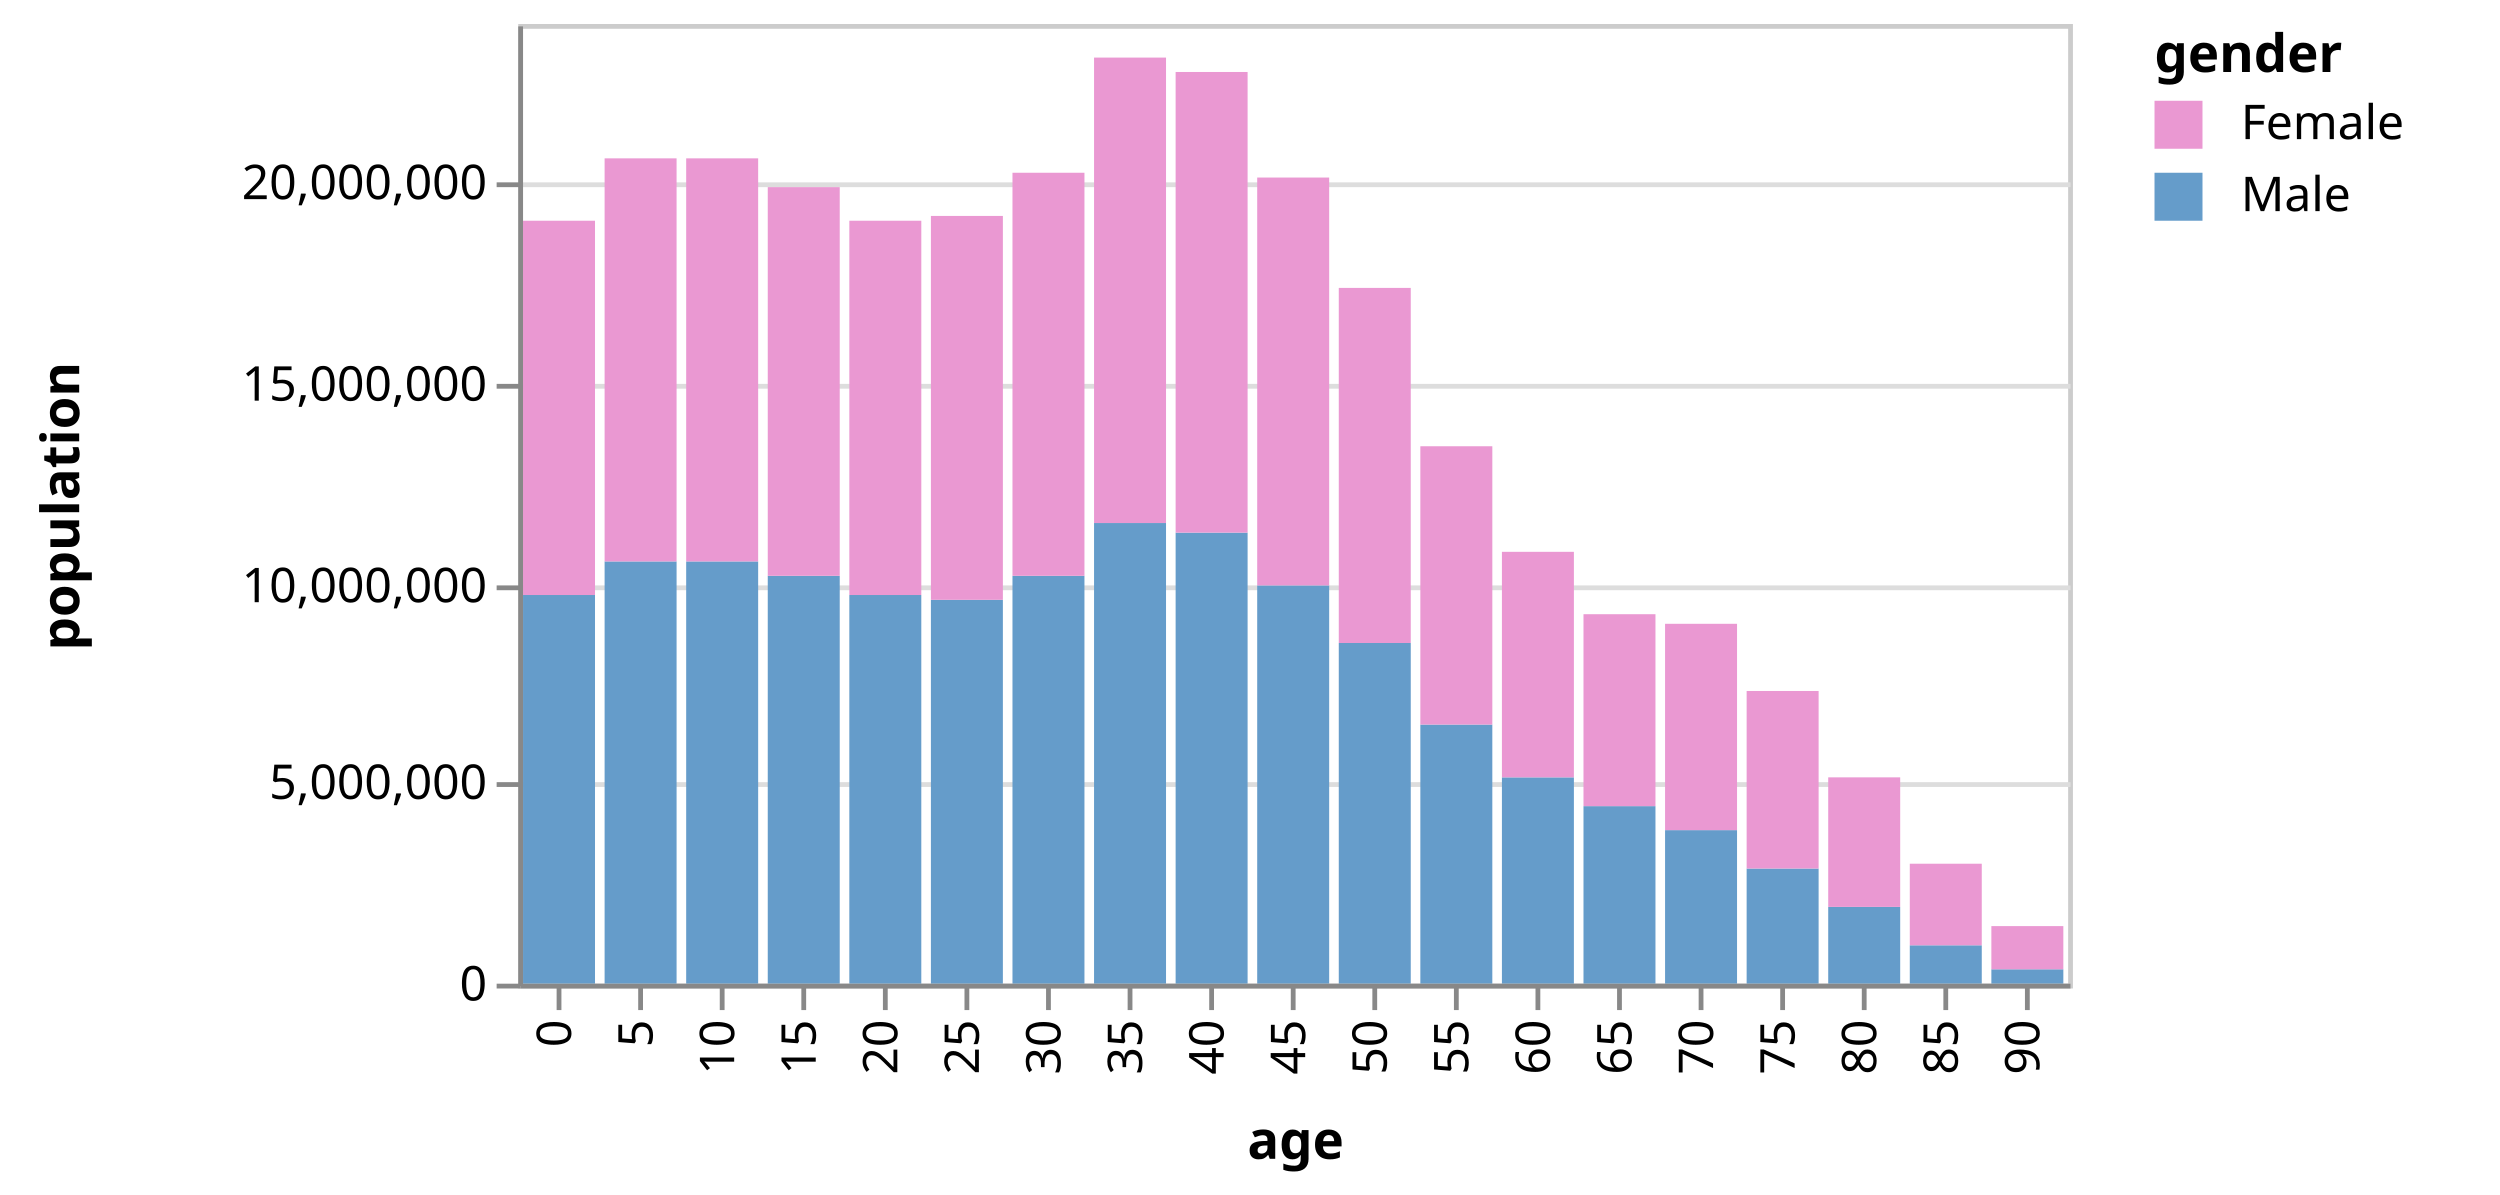
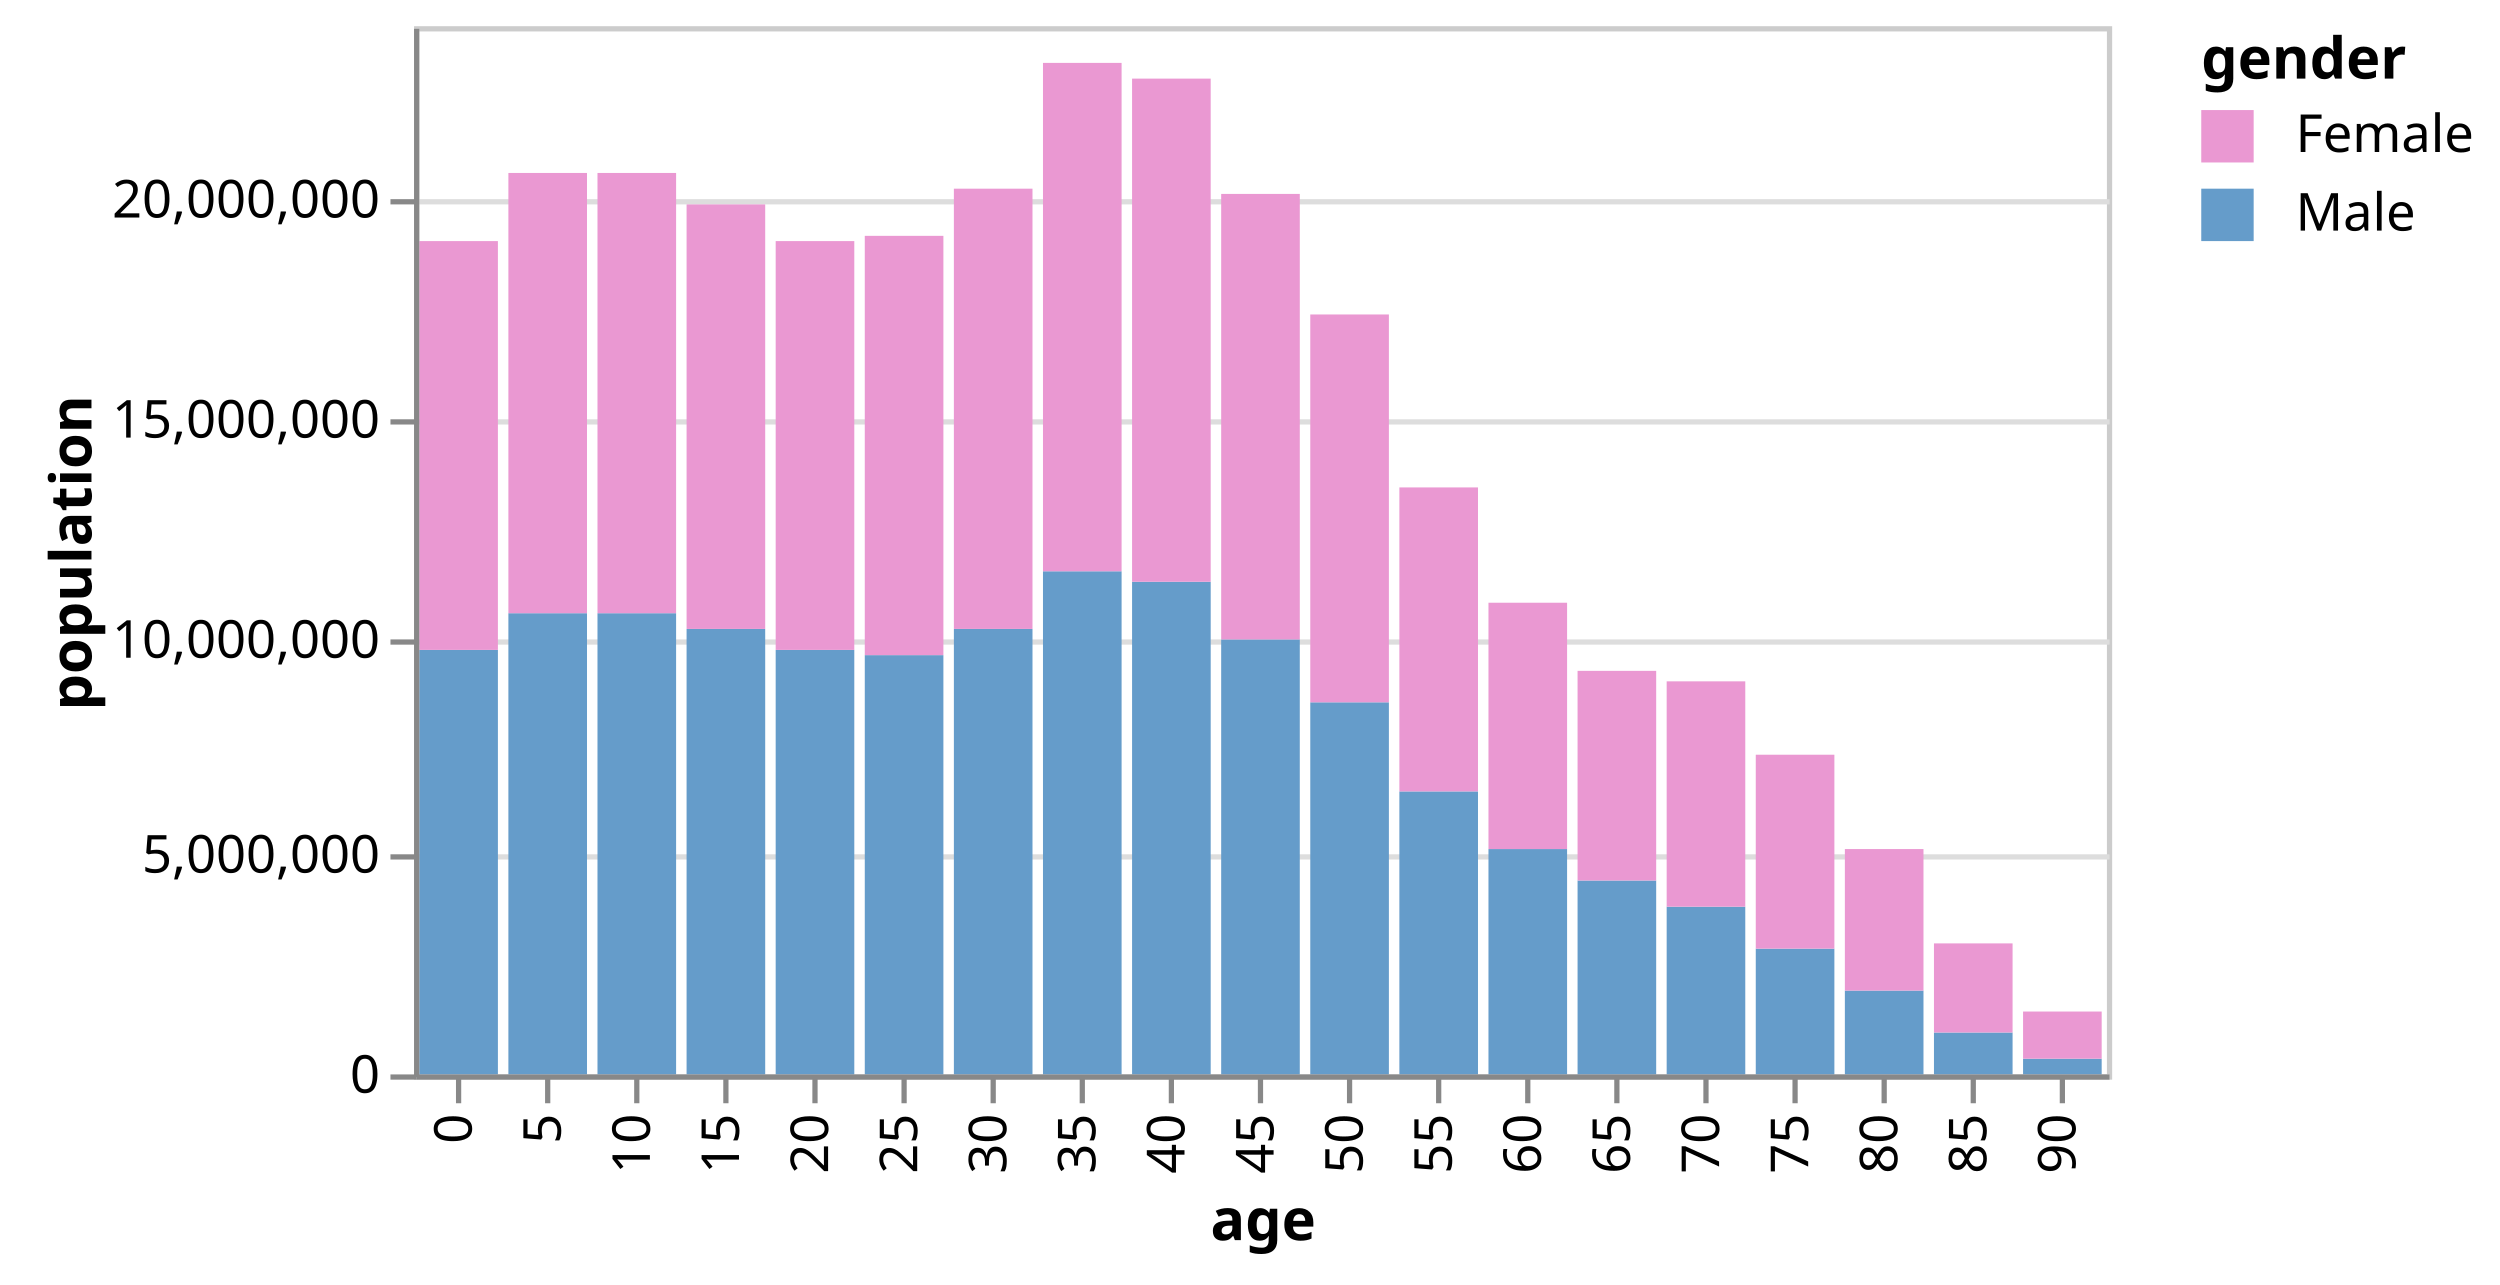
- <svg xmlns="http://www.w3.org/2000/svg" class="marks" width="521" height="249" viewBox="0 0 521 249" version="1.1">
-   <g transform="translate(108,5)">
+ <svg xmlns="http://www.w3.org/2000/svg" class="marks" width="477" height="245" viewBox="0 0 477 245" version="1.1">
+   <g transform="translate(79,5)">
    <g class="mark-group role-frame root">
      <g transform="translate(0,0)">
        <path class="background" d="M0.5,0.5h323v200h-323Z" style="fill: transparent; stroke: #ccc;" />
        <g>
          <g class="mark-group role-axis">
            <g transform="translate(0.5,0.5)">
              <path class="background" d="M0,0h0v0h0Z" style="pointer-events: none; fill: none;" />
              <g>
                <g class="mark-rule role-axis-grid" style="pointer-events: none;">
                  <line transform="translate(0,200)" x2="323" y2="0" style="fill: none; stroke: #ddd; stroke-width: 1; stroke-dasharray: ; opacity: 1;" />
                  <line transform="translate(0,158)" x2="323" y2="0" style="fill: none; stroke: #ddd; stroke-width: 1; stroke-dasharray: ; opacity: 1;" />
                  <line transform="translate(0,117)" x2="323" y2="0" style="fill: none; stroke: #ddd; stroke-width: 1; stroke-dasharray: ; opacity: 1;" />
                  <line transform="translate(0,75)" x2="323" y2="0" style="fill: none; stroke: #ddd; stroke-width: 1; stroke-dasharray: ; opacity: 1;" />
                  <line transform="translate(0,33)" x2="323" y2="0" style="fill: none; stroke: #ddd; stroke-width: 1; stroke-dasharray: ; opacity: 1;" />
                </g>
              </g>
            </g>
          </g>
          <g class="mark-rect role-bar marks">
            <path d="M1,119h15v81h-15Z" style="fill: #659CCA;" />
            <path d="M1,41h15v78h-15Z" style="fill: #EA98D2;" />
            <path d="M18,112h15v88h-15Z" style="fill: #659CCA;" />
            <path d="M18,28h15v84h-15Z" style="fill: #EA98D2;" />
            <path d="M35,112h15v88h-15Z" style="fill: #659CCA;" />
            <path d="M35,28h15v84h-15Z" style="fill: #EA98D2;" />
            <path d="M52,115h15v85h-15Z" style="fill: #659CCA;" />
            <path d="M52,34h15v81h-15Z" style="fill: #EA98D2;" />
            <path d="M69,119h15v81h-15Z" style="fill: #659CCA;" />
            <path d="M69,41h15v78h-15Z" style="fill: #EA98D2;" />
            <path d="M86,120h15v80h-15Z" style="fill: #659CCA;" />
            <path d="M86,40h15v80h-15Z" style="fill: #EA98D2;" />
            <path d="M103,115h15v85h-15Z" style="fill: #659CCA;" />
            <path d="M103,31h15v84h-15Z" style="fill: #EA98D2;" />
            <path d="M120,104h15v96h-15Z" style="fill: #659CCA;" />
            <path d="M120,7h15v97h-15Z" style="fill: #EA98D2;" />
            <path d="M137,106h15v94h-15Z" style="fill: #659CCA;" />
            <path d="M137,10h15v96h-15Z" style="fill: #EA98D2;" />
            <path d="M154,117h15v83h-15Z" style="fill: #659CCA;" />
            <path d="M154,32h15v85h-15Z" style="fill: #EA98D2;" />
            <path d="M171,129h15v71h-15Z" style="fill: #659CCA;" />
            <path d="M171,55h15v74h-15Z" style="fill: #EA98D2;" />
            <path d="M188,146h15v54h-15Z" style="fill: #659CCA;" />
            <path d="M188,88h15v58h-15Z" style="fill: #EA98D2;" />
            <path d="M205,157h15v43h-15Z" style="fill: #659CCA;" />
            <path d="M205,110h15v47h-15Z" style="fill: #EA98D2;" />
            <path d="M222,163h15v37h-15Z" style="fill: #659CCA;" />
            <path d="M222,123h15v40h-15Z" style="fill: #EA98D2;" />
            <path d="M239,168h15v32h-15Z" style="fill: #659CCA;" />
            <path d="M239,125h15v43h-15Z" style="fill: #EA98D2;" />
            <path d="M256,176h15v24h-15Z" style="fill: #659CCA;" />
            <path d="M256,139h15v37h-15Z" style="fill: #EA98D2;" />
            <path d="M273,184h15v16h-15Z" style="fill: #659CCA;" />
            <path d="M273,157h15v27h-15Z" style="fill: #EA98D2;" />
            <path d="M290,192h15v8h-15Z" style="fill: #659CCA;" />
            <path d="M290,175h15v17h-15Z" style="fill: #EA98D2;" />
            <path d="M307,197h15v3h-15Z" style="fill: #659CCA;" />
            <path d="M307,188h15v9h-15Z" style="fill: #EA98D2;" />
          </g>
          <g class="mark-group role-legend">
            <g transform="translate(341,0)">
-               <path class="background" d="M0,0h67v41h-67Z" style="pointer-events: none; fill: none;" />
+               <path class="background" d="M0,0h52v41h-52Z" style="pointer-events: none; fill: none;" />
              <g>
                <g class="mark-group role-legend-entry">
                  <g transform="translate(0,16)">
                    <path class="background" d="M0,0h0v0h0Z" style="pointer-events: none; fill: none;" />
                    <g>
                      <g class="mark-symbol role-legend-symbol" style="pointer-events: none;">
                        <path transform="translate(5,5)" d="M-5,-5h10v10h-10Z" style="fill: #EA98D2; stroke-width: 1.5; opacity: 1;" />
                        <path transform="translate(5,20)" d="M-5,-5h10v10h-10Z" style="fill: #659CCA; stroke-width: 1.5; opacity: 1;" />
                      </g>
                      <g class="mark-text role-legend-label" style="pointer-events: none;">
                        <text text-anchor="start" transform="translate(18,8)" style="font: 10px sans-serif; fill: #000; opacity: 1;">Female</text>
                        <text text-anchor="start" transform="translate(18,23)" style="font: 10px sans-serif; fill: #000; opacity: 1;">Male</text>
                      </g>
                    </g>
                  </g>
                </g>
                <g class="mark-text role-legend-title" style="pointer-events: none;">
                  <text text-anchor="start" transform="translate(0,10)" style="font: bold 11px sans-serif; fill: #000; opacity: 1;">gender</text>
                </g>
              </g>
            </g>
          </g>
          <g class="mark-group role-axis">
            <g transform="translate(0.5,200.5)">
              <path class="background" d="M0,0h0v0h0Z" style="pointer-events: none; fill: none;" />
              <g>
                <g class="mark-rule role-axis-tick" style="pointer-events: none;">
                  <line transform="translate(8,0)" x2="0" y2="5" style="fill: none; stroke: #888; stroke-width: 1; opacity: 1;" />
                  <line transform="translate(25,0)" x2="0" y2="5" style="fill: none; stroke: #888; stroke-width: 1; opacity: 1;" />
                  <line transform="translate(42,0)" x2="0" y2="5" style="fill: none; stroke: #888; stroke-width: 1; opacity: 1;" />
                  <line transform="translate(59,0)" x2="0" y2="5" style="fill: none; stroke: #888; stroke-width: 1; opacity: 1;" />
                  <line transform="translate(76,0)" x2="0" y2="5" style="fill: none; stroke: #888; stroke-width: 1; opacity: 1;" />
                  <line transform="translate(93,0)" x2="0" y2="5" style="fill: none; stroke: #888; stroke-width: 1; opacity: 1;" />
                  <line transform="translate(110,0)" x2="0" y2="5" style="fill: none; stroke: #888; stroke-width: 1; opacity: 1;" />
                  <line transform="translate(127,0)" x2="0" y2="5" style="fill: none; stroke: #888; stroke-width: 1; opacity: 1;" />
                  <line transform="translate(144,0)" x2="0" y2="5" style="fill: none; stroke: #888; stroke-width: 1; opacity: 1;" />
                  <line transform="translate(161,0)" x2="0" y2="5" style="fill: none; stroke: #888; stroke-width: 1; opacity: 1;" />
                  <line transform="translate(178,0)" x2="0" y2="5" style="fill: none; stroke: #888; stroke-width: 1; opacity: 1;" />
                  <line transform="translate(195,0)" x2="0" y2="5" style="fill: none; stroke: #888; stroke-width: 1; opacity: 1;" />
                  <line transform="translate(212,0)" x2="0" y2="5" style="fill: none; stroke: #888; stroke-width: 1; opacity: 1;" />
                  <line transform="translate(229,0)" x2="0" y2="5" style="fill: none; stroke: #888; stroke-width: 1; opacity: 1;" />
                  <line transform="translate(246,0)" x2="0" y2="5" style="fill: none; stroke: #888; stroke-width: 1; opacity: 1;" />
                  <line transform="translate(263,0)" x2="0" y2="5" style="fill: none; stroke: #888; stroke-width: 1; opacity: 1;" />
                  <line transform="translate(280,0)" x2="0" y2="5" style="fill: none; stroke: #888; stroke-width: 1; opacity: 1;" />
                  <line transform="translate(297,0)" x2="0" y2="5" style="fill: none; stroke: #888; stroke-width: 1; opacity: 1;" />
                  <line transform="translate(314,0)" x2="0" y2="5" style="fill: none; stroke: #888; stroke-width: 1; opacity: 1;" />
                </g>
                <g class="mark-text role-axis-label" style="pointer-events: none;">
                  <text text-anchor="end" transform="translate(7.5,7) rotate(270) translate(0,3)" style="font: 10px sans-serif; fill: #000; opacity: 1;">0</text>
                  <text text-anchor="end" transform="translate(24.5,7) rotate(270) translate(0,3)" style="font: 10px sans-serif; fill: #000; opacity: 1;">5</text>
                  <text text-anchor="end" transform="translate(41.5,7) rotate(270) translate(0,3)" style="font: 10px sans-serif; fill: #000; opacity: 1;">10</text>
                  <text text-anchor="end" transform="translate(58.5,7) rotate(270) translate(0,3)" style="font: 10px sans-serif; fill: #000; opacity: 1;">15</text>
                  <text text-anchor="end" transform="translate(75.5,7) rotate(270) translate(0,3)" style="font: 10px sans-serif; fill: #000; opacity: 1;">20</text>
                  <text text-anchor="end" transform="translate(92.5,7) rotate(270) translate(0,3)" style="font: 10px sans-serif; fill: #000; opacity: 1;">25</text>
                  <text text-anchor="end" transform="translate(109.5,7) rotate(270) translate(0,3)" style="font: 10px sans-serif; fill: #000; opacity: 1;">30</text>
                  <text text-anchor="end" transform="translate(126.5,7) rotate(270) translate(0,3)" style="font: 10px sans-serif; fill: #000; opacity: 1;">35</text>
                  <text text-anchor="end" transform="translate(143.5,7) rotate(270) translate(0,3)" style="font: 10px sans-serif; fill: #000; opacity: 1;">40</text>
                  <text text-anchor="end" transform="translate(160.5,7) rotate(270) translate(0,3)" style="font: 10px sans-serif; fill: #000; opacity: 1;">45</text>
                  <text text-anchor="end" transform="translate(177.5,7) rotate(270) translate(0,3)" style="font: 10px sans-serif; fill: #000; opacity: 1;">50</text>
                  <text text-anchor="end" transform="translate(194.5,7) rotate(270) translate(0,3)" style="font: 10px sans-serif; fill: #000; opacity: 1;">55</text>
                  <text text-anchor="end" transform="translate(211.5,7) rotate(270) translate(0,3)" style="font: 10px sans-serif; fill: #000; opacity: 1;">60</text>
                  <text text-anchor="end" transform="translate(228.5,7) rotate(270) translate(0,3)" style="font: 10px sans-serif; fill: #000; opacity: 1;">65</text>
                  <text text-anchor="end" transform="translate(245.5,7) rotate(270) translate(0,3)" style="font: 10px sans-serif; fill: #000; opacity: 1;">70</text>
                  <text text-anchor="end" transform="translate(262.5,7) rotate(270) translate(0,3)" style="font: 10px sans-serif; fill: #000; opacity: 1;">75</text>
                  <text text-anchor="end" transform="translate(279.5,7) rotate(270) translate(0,3)" style="font: 10px sans-serif; fill: #000; opacity: 1;">80</text>
                  <text text-anchor="end" transform="translate(296.5,7) rotate(270) translate(0,3)" style="font: 10px sans-serif; fill: #000; opacity: 1;">85</text>
                  <text text-anchor="end" transform="translate(313.5,7) rotate(270) translate(0,3)" style="font: 10px sans-serif; fill: #000; opacity: 1;">90</text>
                </g>
                <g class="mark-rule role-axis-domain" style="pointer-events: none;">
                  <line transform="translate(0,0)" x2="323" y2="0" style="fill: none; stroke: #888; stroke-width: 1; opacity: 1;" />
                </g>
                <g class="mark-text role-axis-title" style="pointer-events: none;">
-                   <text text-anchor="middle" transform="translate(161.5,36)" style="font: bold 11px sans-serif; fill: #000; opacity: 1;">age</text>
+                   <text text-anchor="middle" transform="translate(161.5,31.12305)" style="font: bold 11px sans-serif; fill: #000; opacity: 1;">age</text>
                </g>
              </g>
            </g>
          </g>
          <g class="mark-group role-axis">
            <g transform="translate(0.5,0.5)">
              <path class="background" d="M0,0h0v0h0Z" style="pointer-events: none; fill: none;" />
              <g>
                <g class="mark-rule role-axis-tick" style="pointer-events: none;">
                  <line transform="translate(0,200)" x2="-5" y2="0" style="fill: none; stroke: #888; stroke-width: 1; opacity: 1;" />
                  <line transform="translate(0,158)" x2="-5" y2="0" style="fill: none; stroke: #888; stroke-width: 1; opacity: 1;" />
                  <line transform="translate(0,117)" x2="-5" y2="0" style="fill: none; stroke: #888; stroke-width: 1; opacity: 1;" />
                  <line transform="translate(0,75)" x2="-5" y2="0" style="fill: none; stroke: #888; stroke-width: 1; opacity: 1;" />
                  <line transform="translate(0,33)" x2="-5" y2="0" style="fill: none; stroke: #888; stroke-width: 1; opacity: 1;" />
                </g>
                <g class="mark-text role-axis-label" style="pointer-events: none;">
                  <text text-anchor="end" transform="translate(-7,203)" style="font: 10px sans-serif; fill: #000; opacity: 1;">0</text>
                  <text text-anchor="end" transform="translate(-7,161)" style="font: 10px sans-serif; fill: #000; opacity: 1;">5,000,000</text>
                  <text text-anchor="end" transform="translate(-7,120)" style="font: 10px sans-serif; fill: #000; opacity: 1;">10,000,000</text>
                  <text text-anchor="end" transform="translate(-7,78)" style="font: 10px sans-serif; fill: #000; opacity: 1;">15,000,000</text>
                  <text text-anchor="end" transform="translate(-7,36)" style="font: 10px sans-serif; fill: #000; opacity: 1;">20,000,000</text>
                </g>
                <g class="mark-rule role-axis-domain" style="pointer-events: none;">
                  <line transform="translate(0,200)" x2="0" y2="-200" style="fill: none; stroke: #888; stroke-width: 1; opacity: 1;" />
                </g>
                <g class="mark-text role-axis-title" style="pointer-events: none;">
-                   <text text-anchor="middle" transform="translate(-90,100) rotate(-90) translate(0,-2)" style="font: bold 11px sans-serif; fill: #000; opacity: 1;">population</text>
+                   <text text-anchor="middle" transform="translate(-60.04883,100) rotate(-90) translate(0,-2)" style="font: bold 11px sans-serif; fill: #000; opacity: 1;">population</text>
                </g>
              </g>
            </g>
          </g>
        </g>
      </g>
    </g>
  </g>
</svg>
